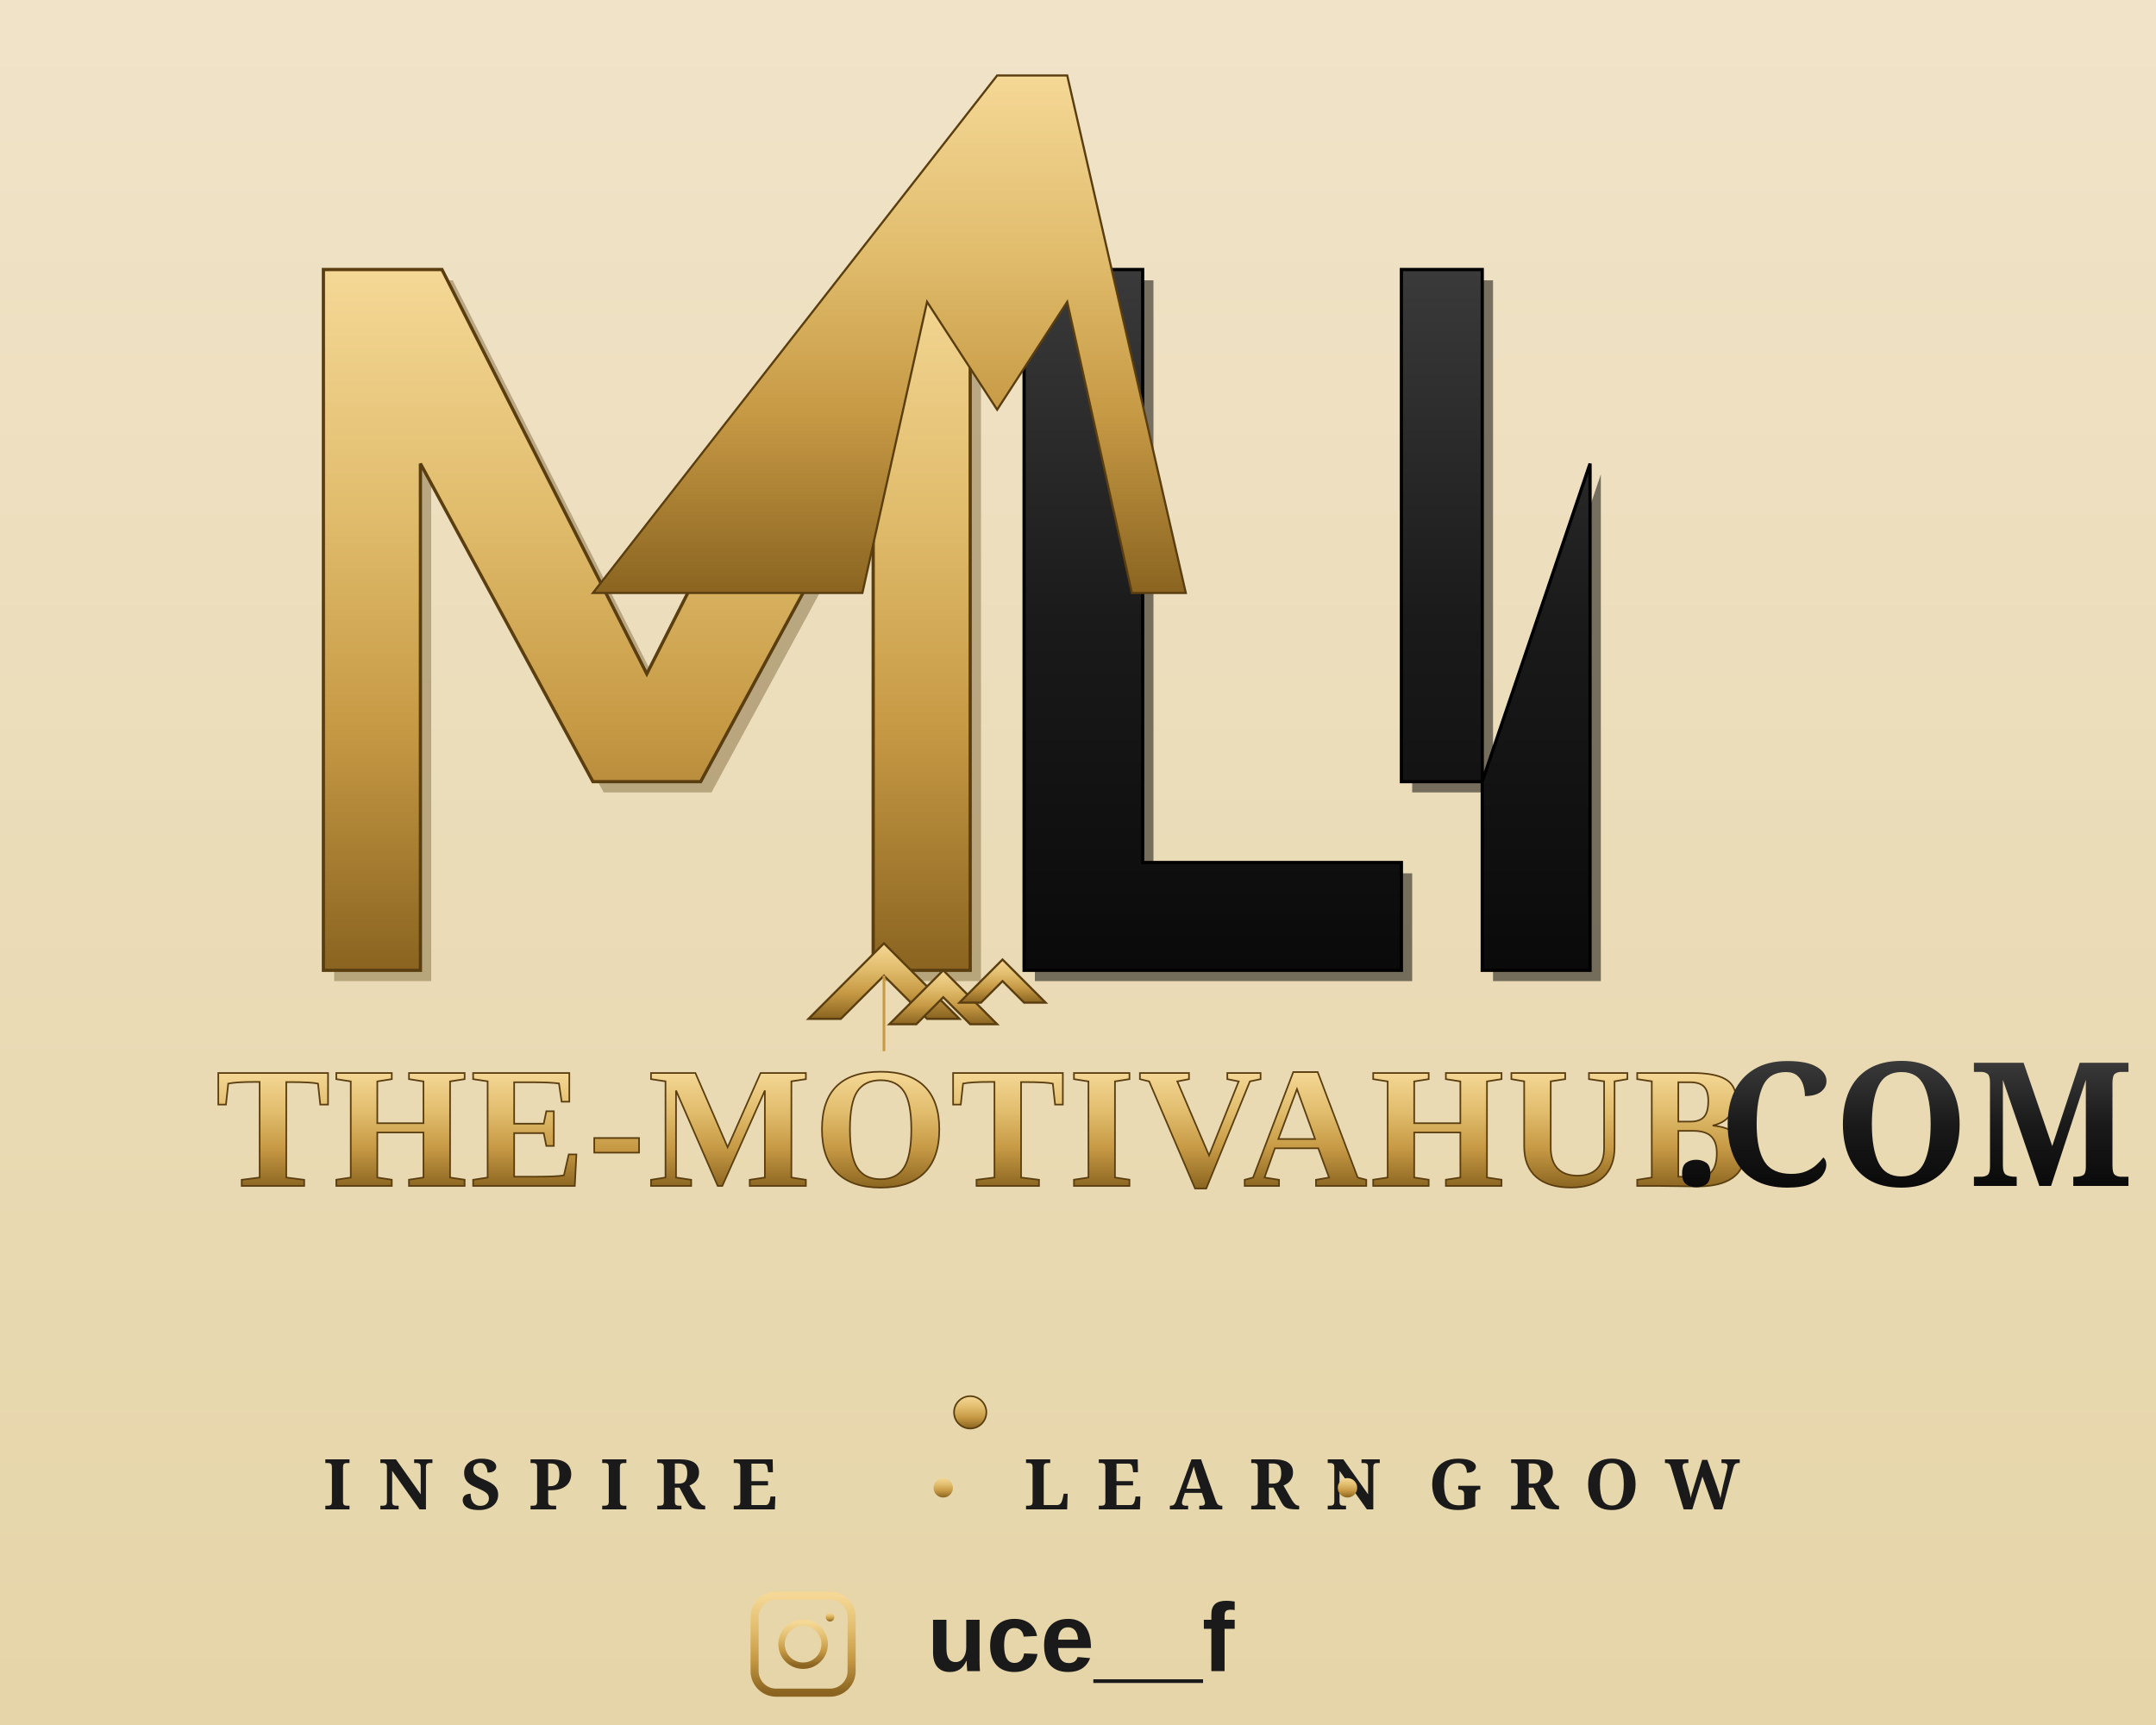
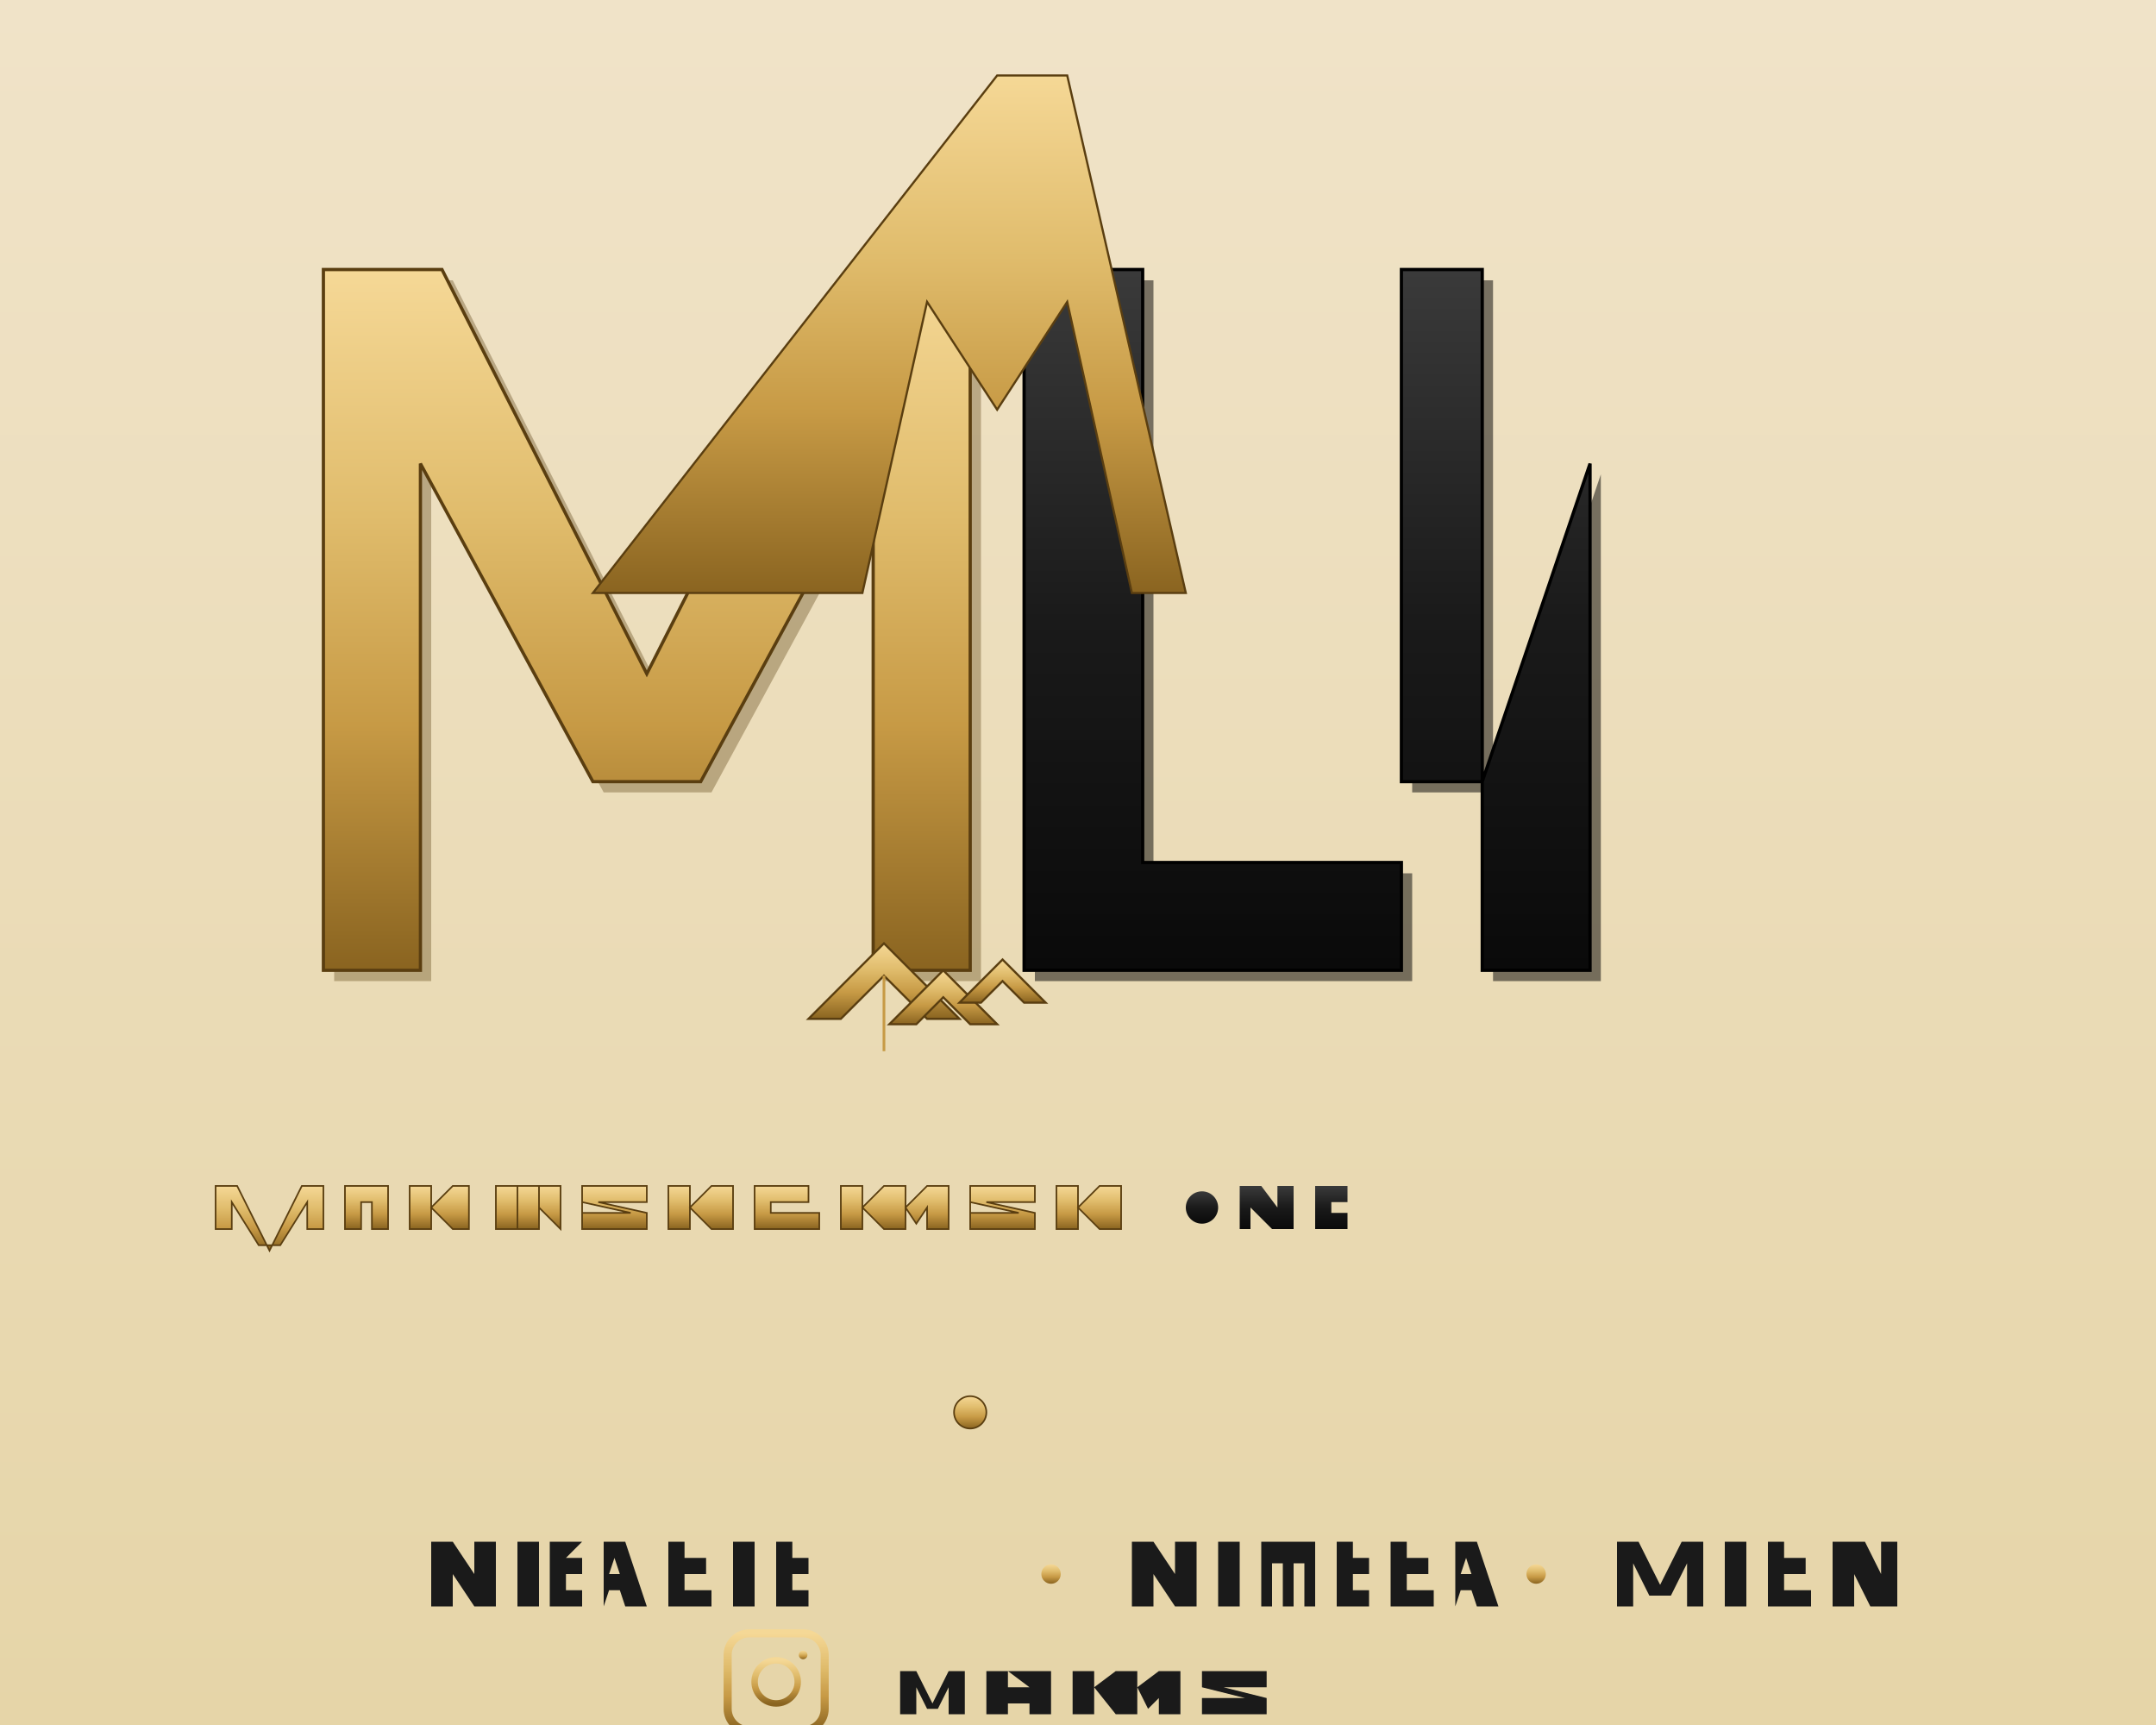
- <svg xmlns="http://www.w3.org/2000/svg" viewBox="0 0 400 320" width="400" height="320" aria-label="The Motiva Hub — uce__f">
+ <svg xmlns="http://www.w3.org/2000/svg" viewBox="0 0 400 320" width="400" height="320" aria-label="The Motiva Hub — INSPIRE LEARN GROW">
  <defs>
    <linearGradient id="goldFace" x1="0" y1="0" x2="0" y2="1">
      <stop offset="0%" stop-color="#f5d896" />
      <stop offset="35%" stop-color="#e0bc6c" />
      <stop offset="65%" stop-color="#c79a45" />
      <stop offset="100%" stop-color="#8a6420" />
    </linearGradient>
    <linearGradient id="goldSide" x1="0" y1="0" x2="1" y2="0">
      <stop offset="0%" stop-color="#8a6420" />
      <stop offset="50%" stop-color="#c79a45" />
      <stop offset="100%" stop-color="#5a3e10" />
    </linearGradient>
    <linearGradient id="darkFace" x1="0" y1="0" x2="0" y2="1">
      <stop offset="0%" stop-color="#3a3a3a" />
      <stop offset="50%" stop-color="#1a1a1a" />
      <stop offset="100%" stop-color="#0a0a0a" />
    </linearGradient>
    <linearGradient id="beige" x1="0" y1="0" x2="0" y2="1">
      <stop offset="0%" stop-color="#f0e3c8" />
      <stop offset="100%" stop-color="#e6d5a8" />
    </linearGradient>
  </defs>
  <rect width="400" height="320" fill="url(#beige)" />
  <g transform="translate(60, 50)">
    <path d="M 0 130 L 0 0 L 22 0 L 60 75 L 98 0 L 120 0 L 120 130 L 102 130 L 102 36 L 70 95 L 50 95 L 18 36 L 18 130 Z" fill="#5a3e10" transform="translate(2, 2)" opacity="0.35" />
    <path d="M 0 130 L 0 0 L 22 0 L 60 75 L 98 0 L 120 0 L 120 130 L 102 130 L 102 36 L 70 95 L 50 95 L 18 36 L 18 130 Z" fill="url(#goldFace)" stroke="#5a3e10" stroke-width="0.6" />
  </g>
  <g transform="translate(190, 50)">
    <path d="M 0 130 L 0 0 L 22 0 L 22 110 L 70 110 L 70 130 L 0 130 Z M 85 0 L 85 130 L 105 130 L 105 36 L 85 95 L 70 95 L 70 0 Z" fill="#000" transform="translate(2, 2)" opacity="0.5" />
    <path d="M 0 130 L 0 0 L 22 0 L 22 110 L 70 110 L 70 130 L 0 130 Z M 85 0 L 85 130 L 105 130 L 105 36 L 85 95 L 70 95 L 70 0 Z" fill="url(#darkFace)" stroke="#000" stroke-width="0.6" />
  </g>
  <g transform="translate(110, 0)">
    <path d="M 0 110 L 75 14 L 88 14 L 110 110 L 100 110 L 88 56 L 75 76 L 62 56 L 50 110 Z" fill="url(#goldFace)" stroke="#5a3e10" stroke-width="0.4" />
  </g>
  <g transform="translate(150, 175)">
    <path d="M 0 14 L 14 0 L 28 14 L 22 14 L 14 6 L 6 14 Z" fill="url(#goldFace)" stroke="#5a3e10" stroke-width="0.4" />
    <path d="M 14 6 L 14 20" stroke="#c79a45" stroke-width="0.5" />
  </g>
  <g transform="translate(165, 180)">
    <path d="M 0 10 L 10 0 L 20 10 L 15 10 L 10 5 L 5 10 Z" fill="url(#goldFace)" stroke="#5a3e10" stroke-width="0.4" />
  </g>
  <g transform="translate(178, 178)">
    <path d="M 0 8 L 8 0 L 16 8 L 12 8 L 8 4 L 4 8 Z" fill="url(#goldFace)" stroke="#5a3e10" stroke-width="0.4" />
  </g>
-   <g transform="translate(40, 220)">
-     <text font-family="Georgia, 'Times New Roman', serif" font-size="32" font-weight="700" fill="url(#goldFace)" stroke="#5a3e10" stroke-width="0.3" letter-spacing="0.5">THE-MOTIVAHUB</text>
-     <text x="270" font-family="Georgia, serif" font-size="32" font-weight="700" fill="url(#darkFace)">.COM</text>
+   <g transform="translate(40, 220)" fill="url(#goldFace)" stroke="#5a3e10" stroke-width="0.3">
+     <path d="M 0 8 L 0 0 L 4 0 L 10 12 L 16 0 L 20 0 L 20 8 L 17 8 L 17 3 L 12 11 L 8 11 L 3 3 L 3 8 Z" />
+     <path d="M 24 8 L 24 0 L 32 0 L 32 8 L 29 8 L 29 3 L 27 3 L 27 8 Z" />
+     <path d="M 36 8 L 36 0 L 40 0 L 40 8 Z M 40 4 L 44 0 L 47 0 L 47 8 L 44 8 Z" />
+     <path d="M 52 8 L 52 0 L 56 0 L 56 8 Z M 56 0 L 60 0 L 60 8 L 56 8 Z M 60 4 L 64 8 L 64 0 L 60 0 Z" />
+     <path d="M 68 8 L 68 0 L 80 0 L 80 3 L 71 3 L 71 3 L 80 5 L 80 8 L 68 8 L 68 5 L 77 5 L 77 5 L 68 3 Z" />
+     <path d="M 84 8 L 84 0 L 88 0 L 88 8 Z M 88 4 L 92 0 L 96 0 L 96 8 L 92 8 Z" />
+     <path d="M 100 0 L 100 8 L 112 8 L 112 5 L 103 5 L 103 3 L 110 3 L 110 0 Z" />
+     <path d="M 116 8 L 116 0 L 120 0 L 120 8 Z M 120 4 L 124 0 L 128 0 L 128 8 L 124 8 Z M 128 4 L 132 0 L 136 0 L 136 8 L 132 8 L 132 4 L 130 7 L 128 4 Z" />
+     <path d="M 140 8 L 140 0 L 152 0 L 152 3 L 143 3 L 143 3 L 152 5 L 152 8 L 140 8 L 140 5 L 149 5 L 149 5 L 140 3 Z" />
+     <path d="M 156 8 L 156 0 L 160 0 L 160 8 Z M 160 4 L 164 0 L 168 0 L 168 8 L 164 8 Z" />
+   </g>
+   <g transform="translate(220, 220)" fill="url(#darkFace)">
+     <circle cx="3" cy="4" r="3" />
+     <path d="M 10 0 L 10 8 L 12 8 L 12 4 L 16 8 L 20 8 L 20 0 L 17 0 L 17 4 L 14 0 Z" />
+     <path d="M 24 8 L 24 0 L 30 0 L 30 3 L 27 3 L 27 5 L 30 5 L 30 8 Z" />
  </g>
  <line x1="40" y1="262" x2="160" y2="262" stroke="url(#goldSide)" stroke-width="1" />
  <line x1="200" y1="262" x2="360" y2="262" stroke="url(#goldSide)" stroke-width="1" />
  <circle cx="180" cy="262" r="3" fill="url(#goldFace)" stroke="#5a3e10" stroke-width="0.3" />
-   <g transform="translate(60, 280)">
-     <text font-family="Georgia, serif" font-size="13" font-weight="600" fill="#1a1a1a" letter-spacing="5">INSPIRE</text>
-     <circle cx="115" cy="-4" r="1.8" fill="url(#goldFace)" />
-     <text x="130" font-family="Georgia, serif" font-size="13" font-weight="600" fill="#1a1a1a" letter-spacing="5">LEARN</text>
-     <circle cx="190" cy="-4" r="1.8" fill="url(#goldFace)" />
-     <text x="205" font-family="Georgia, serif" font-size="13" font-weight="600" fill="#1a1a1a" letter-spacing="5">GROW</text>
+   <g transform="translate(80, 286)" fill="#1a1a1a">
+     <path d="M 0 0 L 0 12 L 4 12 L 4 6 L 8 12 L 12 12 L 12 0 L 8 0 L 8 6 L 4 0 Z M 16 0 L 16 12 L 20 12 L 20 0 Z M 22 0 L 22 12 L 28 12 L 28 9 L 25 9 L 25 6 L 28 6 L 28 3 L 25 3 L 25 3 L 28 0 Z M 32 12 L 32 0 L 36 0 L 40 12 L 36 12 L 35 9 L 33 9 L 32 12 Z M 33 6 L 35 6 L 34 3 Z M 44 0 L 44 12 L 52 12 L 52 9 L 47 9 L 47 6 L 51 6 L 51 3 L 47 3 L 47 0 Z M 56 0 L 56 12 L 60 12 L 60 0 Z M 64 0 L 64 12 L 70 12 L 70 9 L 67 9 L 67 6 L 70 6 L 70 3 L 67 3 L 67 0 Z" />
  </g>
-   <g transform="translate(140, 305)">
+   <circle cx="195" cy="292" r="1.8" fill="url(#goldFace)" />
+   <g transform="translate(210, 286)" fill="#1a1a1a">
+     <path d="M 0 0 L 0 12 L 4 12 L 4 6 L 8 12 L 12 12 L 12 0 L 8 0 L 8 6 L 4 0 Z M 16 0 L 16 12 L 20 12 L 20 0 Z M 24 0 L 24 12 L 26 12 L 26 4 L 28 4 L 28 12 L 30 12 L 30 4 L 32 4 L 32 12 L 34 12 L 34 0 Z M 38 0 L 38 12 L 44 12 L 44 9 L 41 9 L 41 6 L 44 6 L 44 3 L 41 3 L 41 0 Z M 48 0 L 48 12 L 56 12 L 56 9 L 51 9 L 51 6 L 55 6 L 55 3 L 51 3 L 51 0 Z M 60 12 L 60 0 L 64 0 L 68 12 L 64 12 L 63 9 L 61 9 L 60 12 Z M 61 6 L 63 6 L 62 3 Z" />
+   </g>
+   <circle cx="285" cy="292" r="1.8" fill="url(#goldFace)" />
+   <g transform="translate(300, 286)" fill="#1a1a1a">
+     <path d="M 0 12 L 0 0 L 4 0 L 8 8 L 12 0 L 16 0 L 16 12 L 13 12 L 13 4 L 10 10 L 6 10 L 3 4 L 3 12 Z M 20 0 L 20 12 L 24 12 L 24 0 Z M 28 0 L 28 12 L 36 12 L 36 9 L 31 9 L 31 6 L 35 6 L 35 3 L 31 3 L 31 0 Z M 40 0 L 40 12 L 44 12 L 44 6 L 47 12 L 52 12 L 52 0 L 49 0 L 49 6 L 46 0 Z" />
+   </g>
+   <g transform="translate(135, 312)">
    <rect x="0" y="-9" width="18" height="18" rx="4" fill="none" stroke="url(#goldFace)" stroke-width="1.5" />
    <circle cx="9" cy="0" r="4" fill="none" stroke="url(#goldFace)" stroke-width="1.2" />
    <circle cx="14" cy="-5" r="0.8" fill="url(#goldFace)" />
    <line x1="22" y1="-5" x2="22" y2="5" stroke="url(#goldFace)" stroke-width="1.5" />
-     <text x="32" y="5" font-family="'Helvetica Neue', Arial, sans-serif" font-size="18" font-weight="600" fill="#1a1a1a" letter-spacing="0">uce__f</text>
+     <g transform="translate(32, 0)" fill="#1a1a1a">
+       <path d="M 0 6 L 0 -2 L 3 -2 L 6 4 L 9 -2 L 12 -2 L 12 6 L 9 6 L 9 1 L 7 5 L 5 5 L 3 1 L 3 6 Z" />
+       <path d="M 16 6 L 16 -2 L 20 -2 L 20 6 L 16 6 Z M 16 -2 L 28 -2 L 28 6 L 24 6 L 24 4 L 20 4 L 20 1 L 24 1 L 24 1 L 20 -2 Z" />
+       <path d="M 32 6 L 32 -2 L 36 -2 L 36 6 Z M 36 1 L 40 -2 L 44 -2 L 44 6 L 40 6 Z M 44 1 L 48 -2 L 52 -2 L 52 6 L 48 6 L 48 3 L 46 5 L 44 1 Z" />
+       <path d="M 56 6 L 56 -2 L 68 -2 L 68 1 L 60 1 L 60 1 L 68 3 L 68 6 L 56 6 L 56 3 L 64 3 L 64 3 L 56 1 Z" />
+     </g>
  </g>
</svg>
